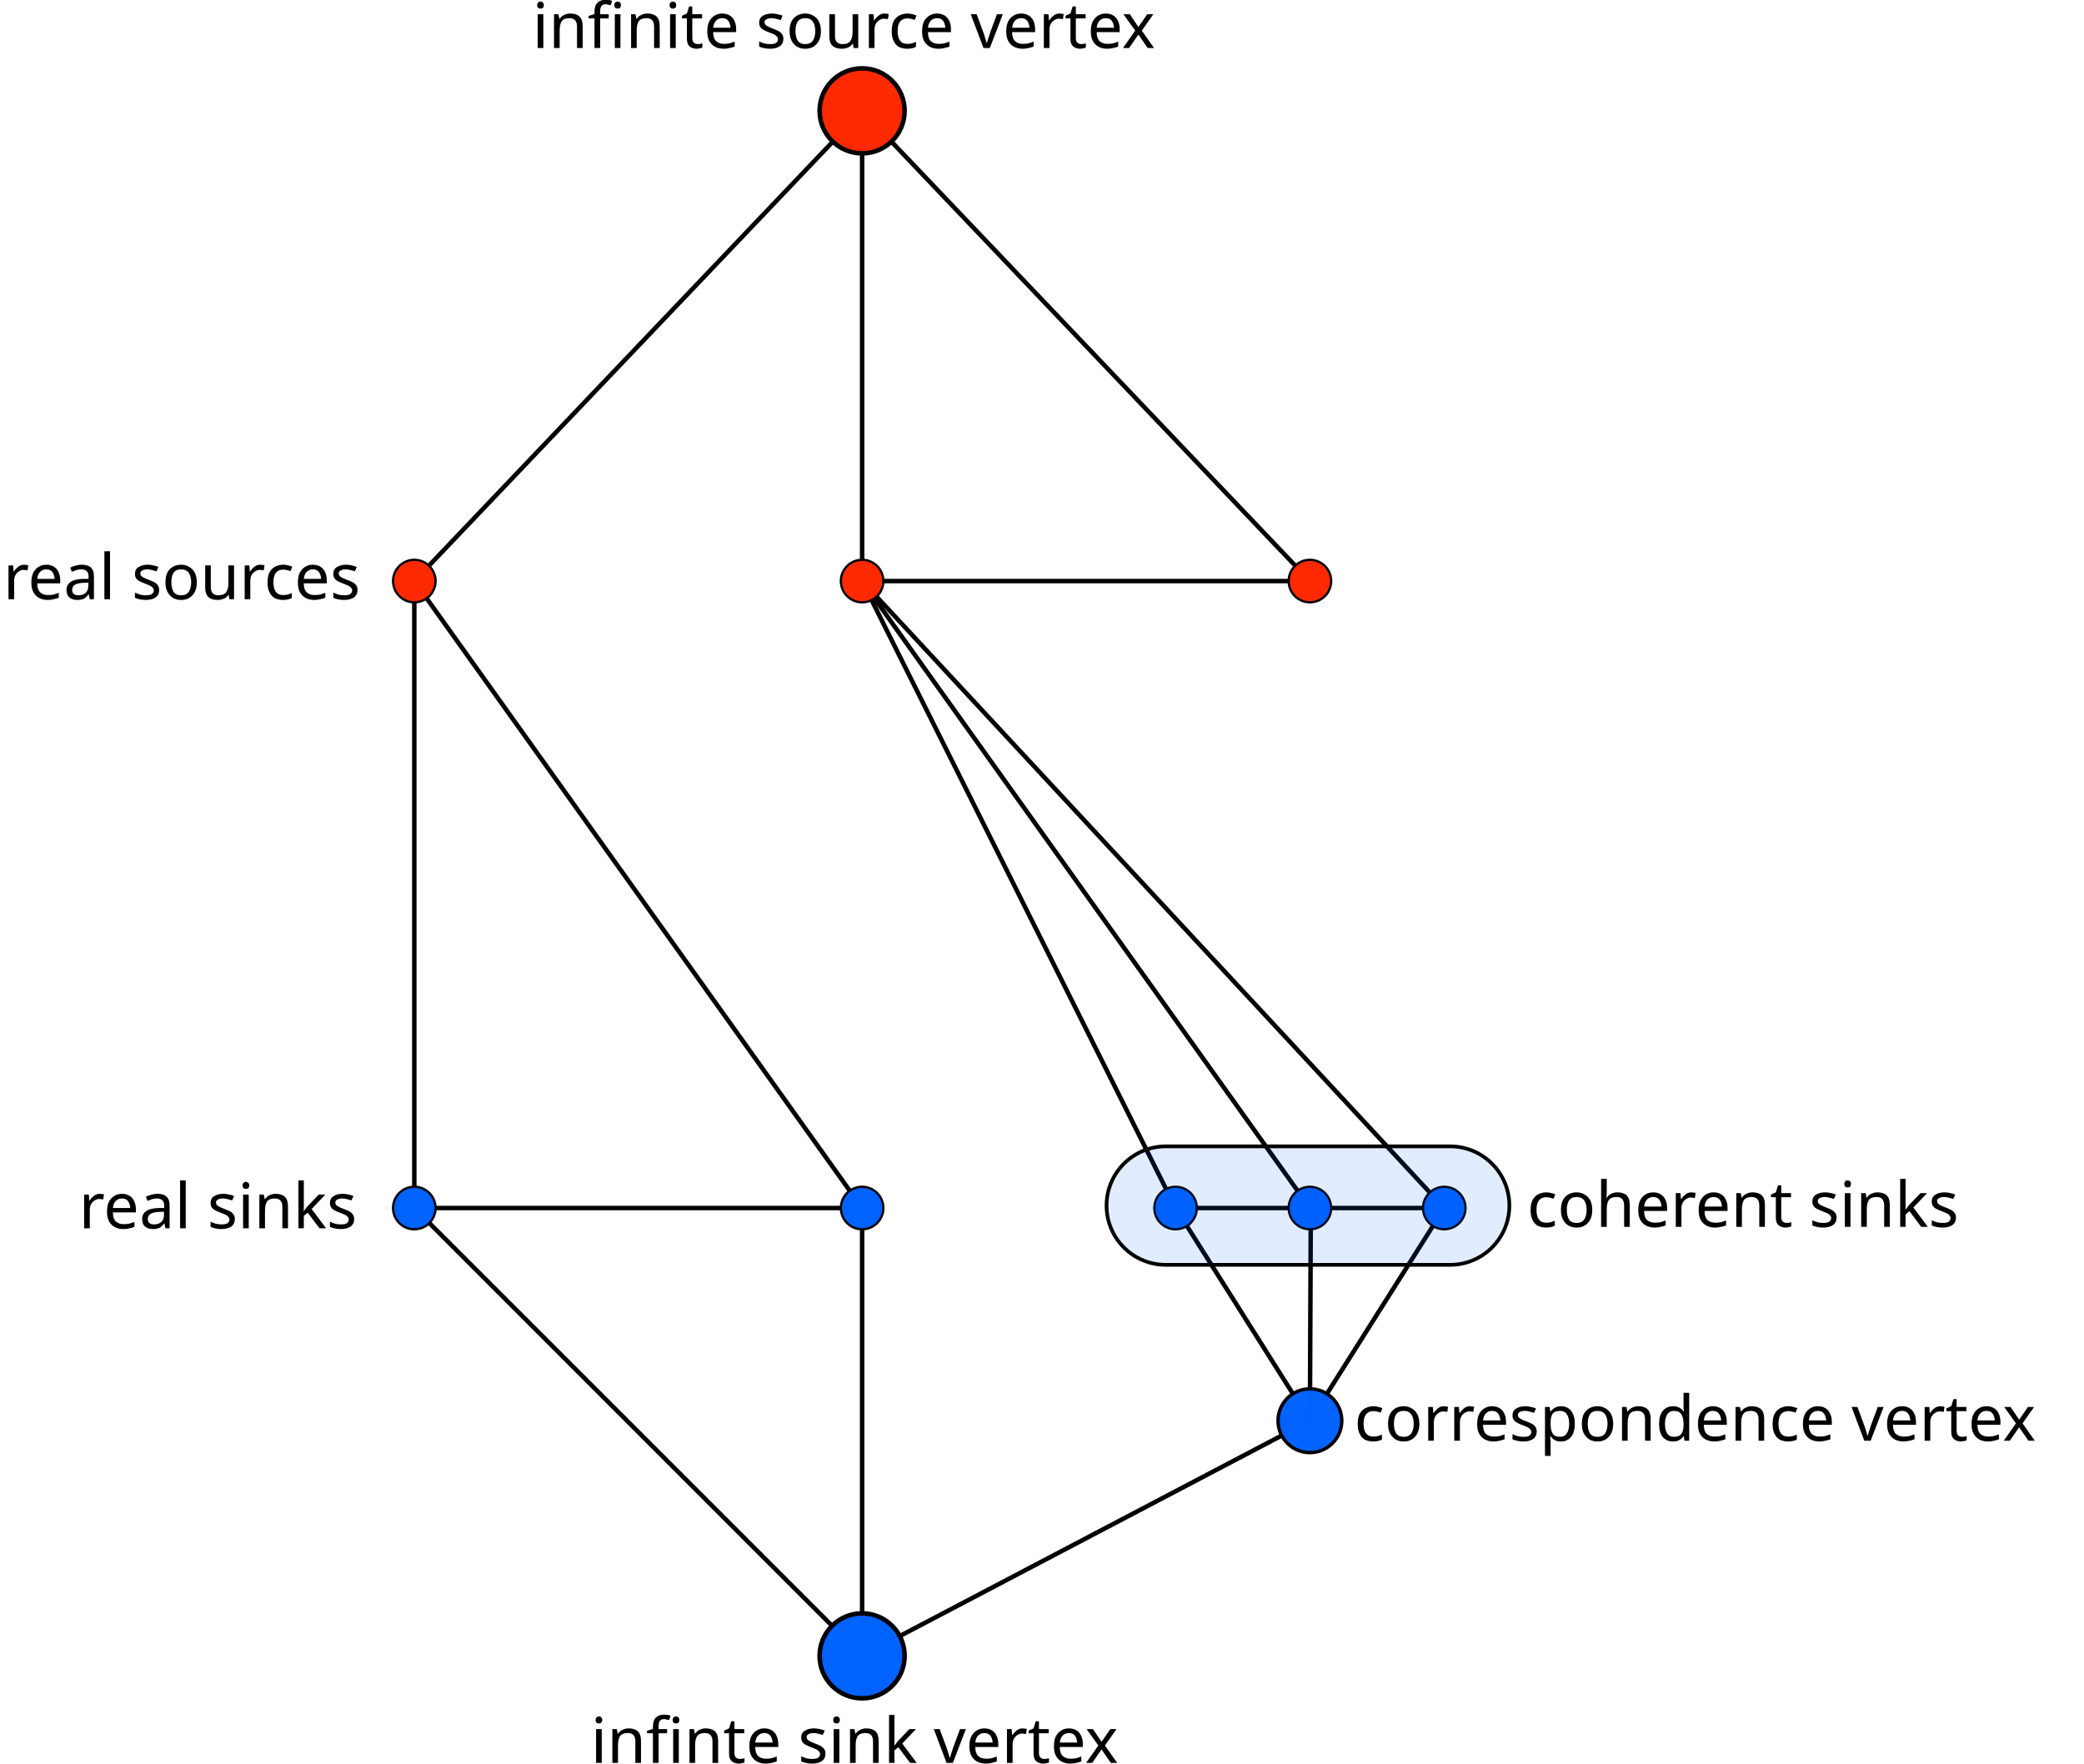
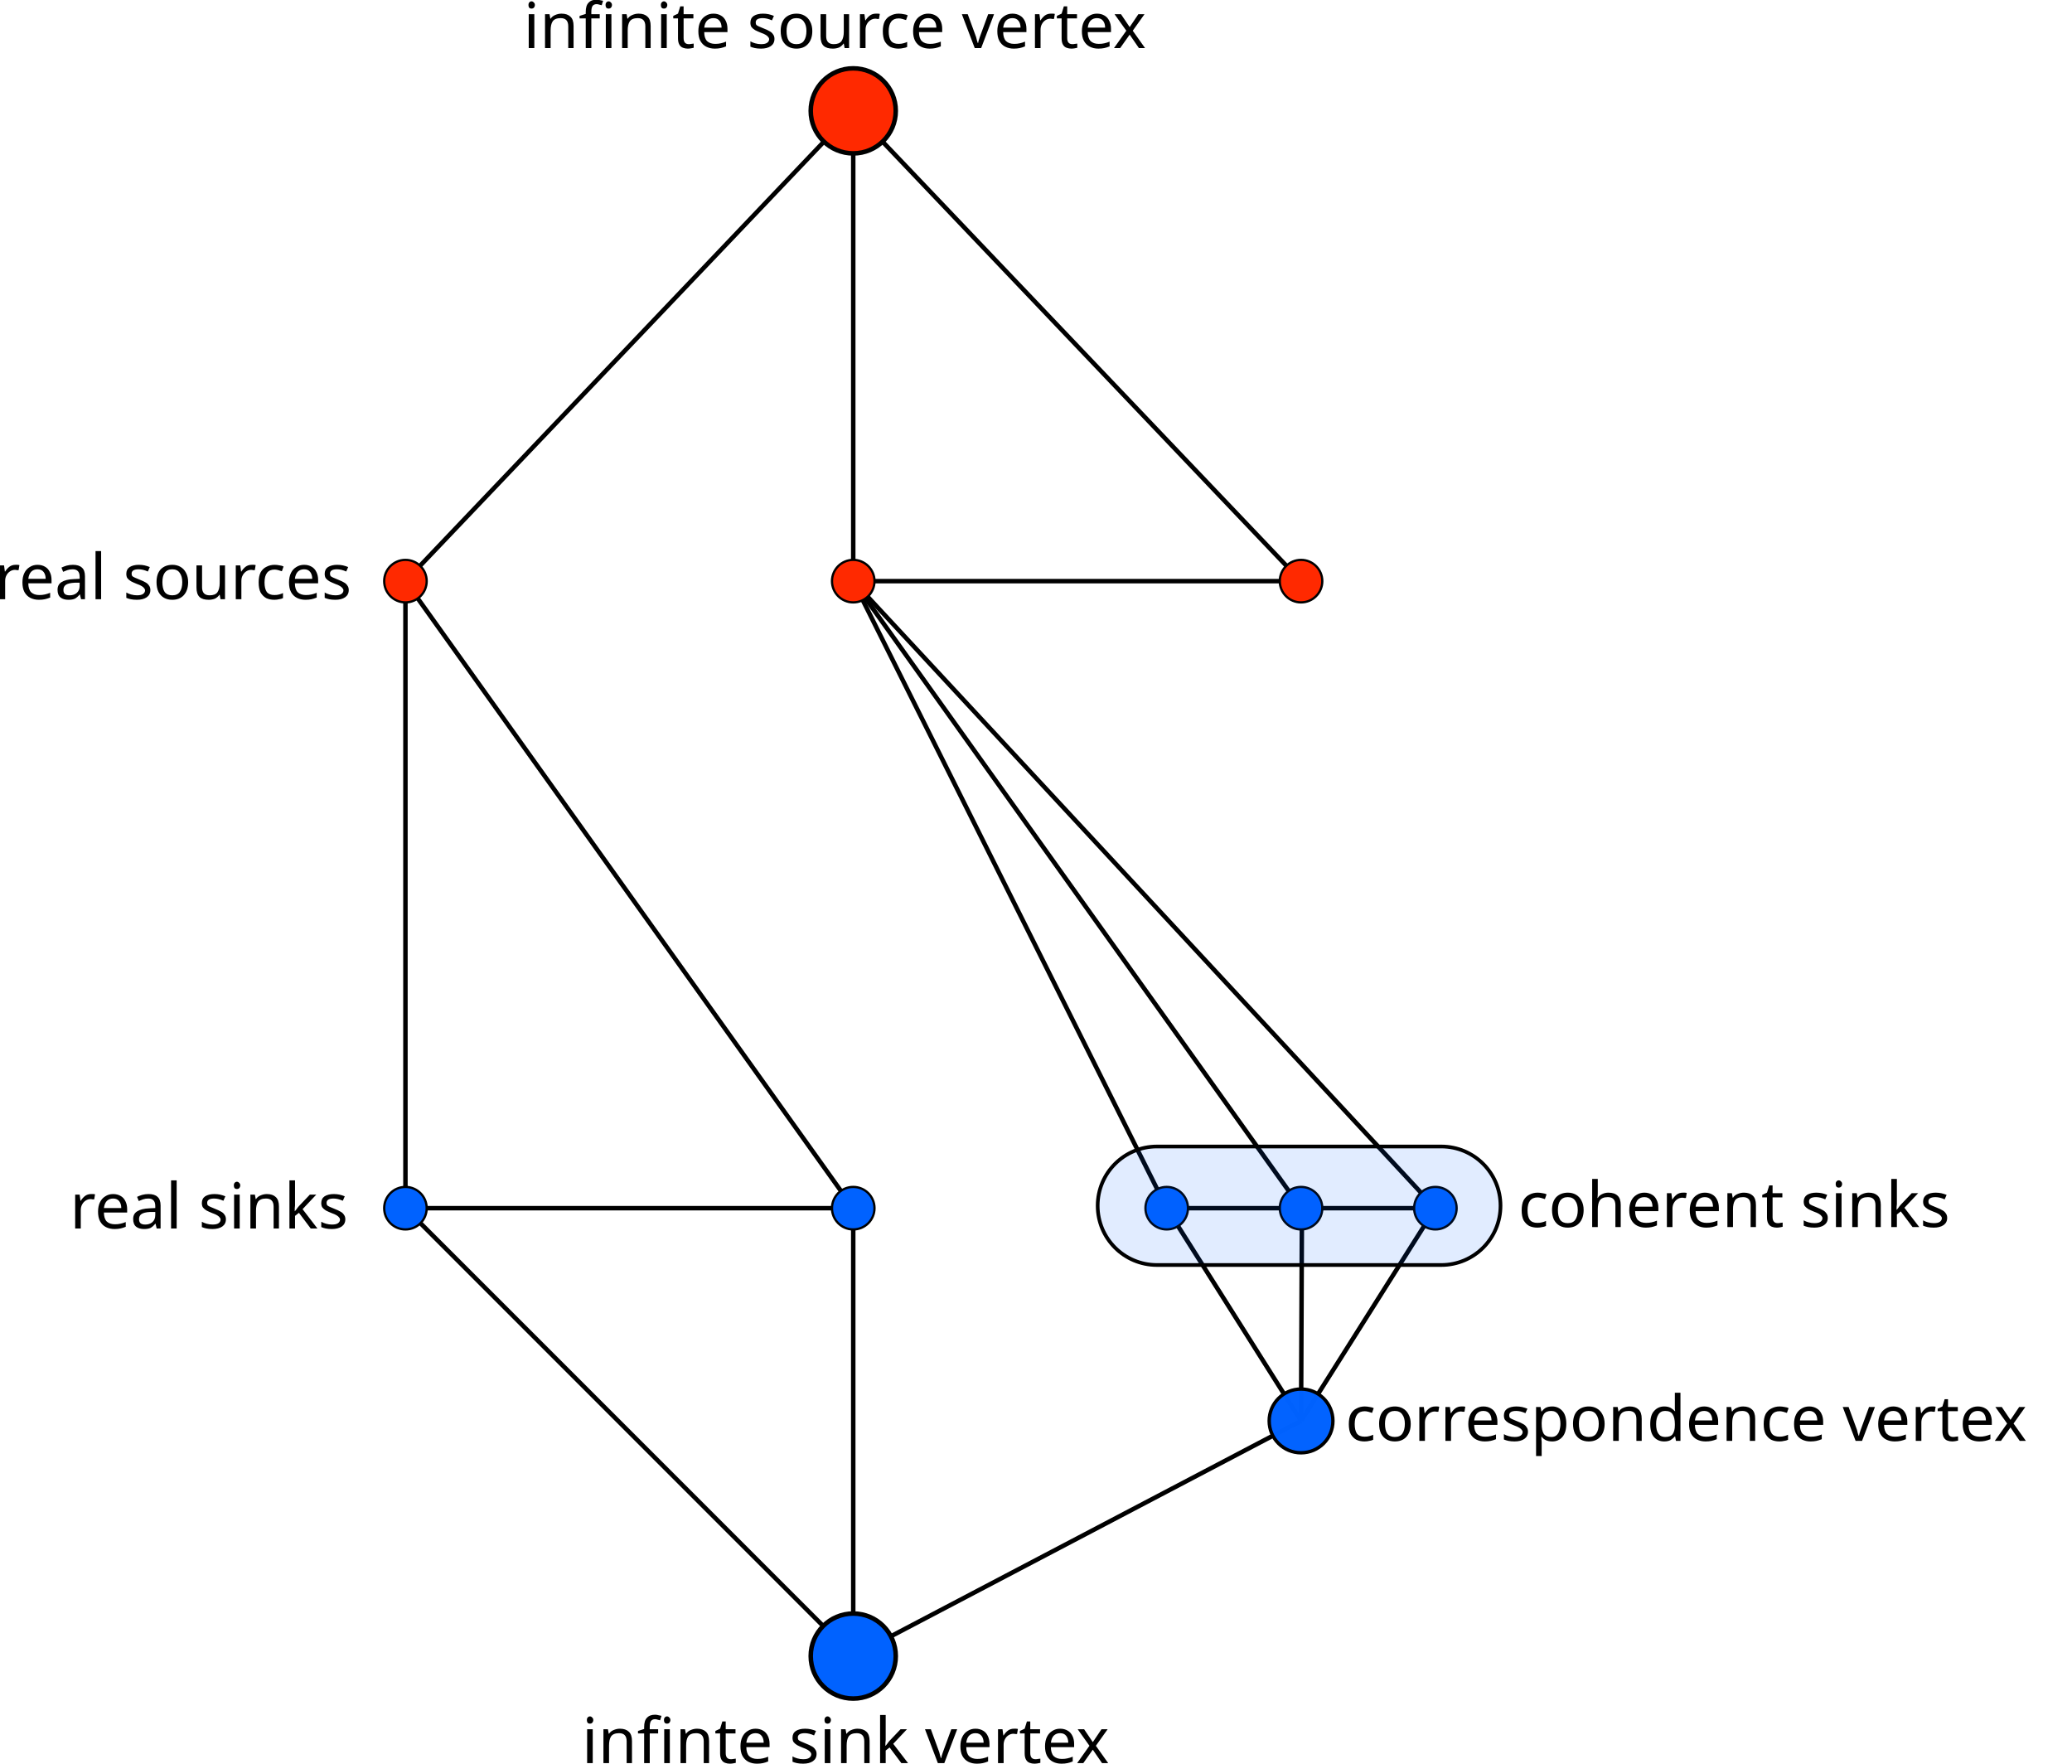
- <svg xmlns="http://www.w3.org/2000/svg" id="svg8" version="1.1" viewBox="0 0 133.107 112.645" height="112.645mm" width="133.107mm">
+ <svg xmlns="http://www.w3.org/2000/svg" id="svg8" version="1.1" viewBox="0 0 115.708 98.489" height="98.489mm" width="115.708mm">
  <defs id="defs2" />
-   <g transform="translate(-12.51854,-58.30375)" id="layer1">
+   <g transform="translate(-13.08551,-72.45981)" id="layer1">
    <g transform="translate(3.779759,46.72188)" id="layer1-3">
-       <path style="fill:none;stroke:#000000;stroke-width:0.286;stroke-linecap:butt;stroke-linejoin:miter;stroke-miterlimit:4;stroke-dasharray:none;stroke-opacity:1" d="m 83.824,88.735 h 8.58" id="path967-3-2-1-8-7-5" />
-       <path style="fill:none;stroke:#000000;stroke-width:0.286;stroke-linecap:butt;stroke-linejoin:miter;stroke-miterlimit:4;stroke-dasharray:none;stroke-opacity:1" d="m 92.404,88.735 h 8.58" id="path967-3-2-1-8-7-5-6" />
-       <path style="fill:none;stroke:#000000;stroke-width:0.286;stroke-linecap:butt;stroke-linejoin:miter;stroke-miterlimit:4;stroke-dasharray:none;stroke-opacity:1" d="m 63.803,48.693 h 28.601" id="path967-3-6-3-7" />
-       <path style="fill:none;stroke:#000000;stroke-width:0.286;stroke-linecap:butt;stroke-linejoin:miter;stroke-miterlimit:4;stroke-dasharray:none;stroke-opacity:1" d="M 63.803,18.662 92.404,48.693" id="path967-3-6-3" />
-       <path style="fill:none;stroke:#000000;stroke-width:0.286;stroke-linecap:butt;stroke-linejoin:miter;stroke-miterlimit:4;stroke-dasharray:none;stroke-opacity:1" d="m 63.803,48.693 28.601,40.042" id="path967-3-2-1-8-9" />
-       <path style="fill:none;stroke:#000000;stroke-width:0.286;stroke-linecap:butt;stroke-linejoin:miter;stroke-miterlimit:4;stroke-dasharray:none;stroke-opacity:1" d="M 63.803,48.693 83.824,88.735" id="path967-3-2-1-8-9-2" />
-       <path style="fill:none;stroke:#000000;stroke-width:0.286;stroke-linecap:butt;stroke-linejoin:miter;stroke-miterlimit:4;stroke-dasharray:none;stroke-opacity:1" d="M 63.803,48.693 100.985,88.735" id="path967-3-2-1-8-9-0" />
-       <path style="fill:none;stroke:#000000;stroke-width:0.286;stroke-linecap:butt;stroke-linejoin:miter;stroke-miterlimit:4;stroke-dasharray:none;stroke-opacity:1" d="M 35.201,88.735 H 63.803" id="path967-3-2-1-8-7" />
-       <path style="fill:none;stroke:#000000;stroke-width:0.286;stroke-linecap:butt;stroke-linejoin:miter;stroke-miterlimit:4;stroke-dasharray:none;stroke-opacity:1" d="M 35.201,48.693 63.803,88.735" id="path967-3-2-1-8" />
-       <path style="fill:none;stroke:#000000;stroke-width:0.286;stroke-linecap:butt;stroke-linejoin:miter;stroke-miterlimit:4;stroke-dasharray:none;stroke-opacity:1" d="M 35.201,48.693 V 88.735" id="path967-3-2-1" />
-       <path style="fill:none;stroke:#000000;stroke-width:0.286;stroke-linecap:butt;stroke-linejoin:miter;stroke-miterlimit:4;stroke-dasharray:none;stroke-opacity:1" d="M 63.803,18.662 35.201,48.693" id="path967-3-2" />
-       <path style="fill:none;stroke:#000000;stroke-width:0.286;stroke-linecap:butt;stroke-linejoin:miter;stroke-miterlimit:4;stroke-dasharray:none;stroke-opacity:1" d="M 63.803,18.662 V 48.693" id="path967-3-6" />
-       <path style="fill:none;stroke:#000000;stroke-width:0.286;stroke-linecap:butt;stroke-linejoin:miter;stroke-miterlimit:4;stroke-dasharray:none;stroke-opacity:1" d="M 35.201,88.735 63.803,117.336" id="path967-06" />
-       <path style="fill:none;stroke:#000000;stroke-width:0.286;stroke-linecap:butt;stroke-linejoin:miter;stroke-miterlimit:4;stroke-dasharray:none;stroke-opacity:1" d="m 92.404,102.32 -28.601,15.016" id="path967-6" />
-       <path style="fill:none;stroke:#000000;stroke-width:0.286;stroke-linecap:butt;stroke-linejoin:miter;stroke-miterlimit:4;stroke-dasharray:none;stroke-opacity:1" d="M 63.803,88.735 V 117.336" id="path967-3" />
-       <path style="fill:none;stroke:#000000;stroke-width:0.286;stroke-linecap:butt;stroke-linejoin:miter;stroke-miterlimit:4;stroke-dasharray:none;stroke-opacity:1" d="m 83.824,88.735 8.58,13.586" id="path967" />
-       <path style="fill:none;stroke:#000000;stroke-width:0.286;stroke-linecap:butt;stroke-linejoin:miter;stroke-miterlimit:4;stroke-dasharray:none;stroke-opacity:1" d="m 92.461,88.735 -0.057,13.586" id="path967-0" />
-       <path style="fill:none;stroke:#000000;stroke-width:0.286;stroke-linecap:butt;stroke-linejoin:miter;stroke-miterlimit:4;stroke-dasharray:none;stroke-opacity:1" d="M 100.985,88.735 92.404,102.32" id="path967-9" />
-       <circle style="fill:#ff2900;fill-opacity:1;stroke:#000000;stroke-width:0.29;stroke-miterlimit:4;stroke-dasharray:none;stroke-opacity:1" id="path817" cx="63.803" cy="18.662" r="2.715" />
-       <circle style="fill:#ff2900;fill-opacity:1;stroke:#000000;stroke-width:0.145;stroke-miterlimit:4;stroke-dasharray:none;stroke-opacity:1" id="path817-3" cx="35.201" cy="48.693" r="1.358" />
-       <circle style="fill:#ff2900;fill-opacity:1;stroke:#000000;stroke-width:0.145;stroke-miterlimit:4;stroke-dasharray:none;stroke-opacity:1" id="path817-3-6" cx="63.803" cy="48.693" r="1.358" />
-       <circle style="fill:#0062ff;fill-opacity:1;stroke:#000000;stroke-width:0.29;stroke-miterlimit:4;stroke-dasharray:none;stroke-opacity:1" id="path817-7" cx="63.803" cy="117.336" r="2.715" />
-       <circle style="fill:#0062ff;fill-opacity:0.99;stroke:#000000;stroke-width:0.218;stroke-miterlimit:4;stroke-dasharray:none;stroke-opacity:1" id="path817-7-5-5-2" cx="92.404" cy="102.32" r="2.036" />
-       <circle style="fill:#0062ff;fill-opacity:1;stroke:#000000;stroke-width:0.145;stroke-miterlimit:4;stroke-dasharray:none;stroke-opacity:1" id="path817-7-5-6" cx="92.404" cy="88.735" r="1.358" />
-       <circle style="fill:#0062ff;fill-opacity:1;stroke:#000000;stroke-width:0.145;stroke-miterlimit:4;stroke-dasharray:none;stroke-opacity:1" id="path817-7-5-6-9" cx="83.824" cy="88.735" r="1.358" />
-       <circle style="fill:#0062ff;fill-opacity:1;stroke:#000000;stroke-width:0.145;stroke-miterlimit:4;stroke-dasharray:none;stroke-opacity:1" id="path817-7-5-6-1" cx="100.985" cy="88.735" r="1.358" />
-       <circle style="fill:#0062ff;fill-opacity:1;stroke:#000000;stroke-width:0.145;stroke-miterlimit:4;stroke-dasharray:none;stroke-opacity:1" id="path817-7-5-6-2" cx="63.803" cy="88.735" r="1.358" />
-       <circle style="fill:#0062ff;fill-opacity:1;stroke:#000000;stroke-width:0.145;stroke-miterlimit:4;stroke-dasharray:none;stroke-opacity:1" id="path817-7-5-6-2-7" cx="35.201" cy="88.735" r="1.358" />
-       <circle style="fill:#ff2900;fill-opacity:1;stroke:#000000;stroke-width:0.145;stroke-miterlimit:4;stroke-dasharray:none;stroke-opacity:1" id="path817-3-6-2" cx="92.404" cy="48.693" r="1.358" />
-       <g id="g1581" transform="matrix(0.5720268,0,0,0.5720257,3.739966,4.956881)" style="fill:#0062ff;fill-opacity:0.118">
+       <path style="fill:none;stroke:#000000;stroke-width:0.25;stroke-linecap:butt;stroke-linejoin:miter;stroke-miterlimit:4;stroke-dasharray:none;stroke-opacity:1" d="m 74.459,93.195 h 7.502" id="path967-3-2-1-8-7-5" />
+       <path style="fill:none;stroke:#000000;stroke-width:0.25;stroke-linecap:butt;stroke-linejoin:miter;stroke-miterlimit:4;stroke-dasharray:none;stroke-opacity:1" d="m 81.961,93.195 h 7.502" id="path967-3-2-1-8-7-5-6" />
+       <path style="fill:none;stroke:#000000;stroke-width:0.25;stroke-linecap:butt;stroke-linejoin:miter;stroke-miterlimit:4;stroke-dasharray:none;stroke-opacity:1" d="M 56.954,58.185 H 81.961" id="path967-3-6-3-7" />
+       <path style="fill:none;stroke:#000000;stroke-width:0.25;stroke-linecap:butt;stroke-linejoin:miter;stroke-miterlimit:4;stroke-dasharray:none;stroke-opacity:1" d="M 56.954,31.928 81.961,58.185" id="path967-3-6-3" />
+       <path style="fill:none;stroke:#000000;stroke-width:0.25;stroke-linecap:butt;stroke-linejoin:miter;stroke-miterlimit:4;stroke-dasharray:none;stroke-opacity:1" d="M 56.954,58.185 81.961,93.195" id="path967-3-2-1-8-9" />
+       <path style="fill:none;stroke:#000000;stroke-width:0.25;stroke-linecap:butt;stroke-linejoin:miter;stroke-miterlimit:4;stroke-dasharray:none;stroke-opacity:1" d="M 56.954,58.185 74.459,93.195" id="path967-3-2-1-8-9-2" />
+       <path style="fill:none;stroke:#000000;stroke-width:0.25;stroke-linecap:butt;stroke-linejoin:miter;stroke-miterlimit:4;stroke-dasharray:none;stroke-opacity:1" d="M 56.954,58.185 89.463,93.195" id="path967-3-2-1-8-9-0" />
+       <path style="fill:none;stroke:#000000;stroke-width:0.25;stroke-linecap:butt;stroke-linejoin:miter;stroke-miterlimit:4;stroke-dasharray:none;stroke-opacity:1" d="m 31.947,93.195 h 25.007" id="path967-3-2-1-8-7" />
+       <path style="fill:none;stroke:#000000;stroke-width:0.25;stroke-linecap:butt;stroke-linejoin:miter;stroke-miterlimit:4;stroke-dasharray:none;stroke-opacity:1" d="m 31.947,58.185 25.007,35.01" id="path967-3-2-1-8" />
+       <path style="fill:none;stroke:#000000;stroke-width:0.25;stroke-linecap:butt;stroke-linejoin:miter;stroke-miterlimit:4;stroke-dasharray:none;stroke-opacity:1" d="M 31.947,58.185 V 93.195" id="path967-3-2-1" />
+       <path style="fill:none;stroke:#000000;stroke-width:0.25;stroke-linecap:butt;stroke-linejoin:miter;stroke-miterlimit:4;stroke-dasharray:none;stroke-opacity:1" d="M 56.954,31.928 31.947,58.185" id="path967-3-2" />
+       <path style="fill:none;stroke:#000000;stroke-width:0.25;stroke-linecap:butt;stroke-linejoin:miter;stroke-miterlimit:4;stroke-dasharray:none;stroke-opacity:1" d="M 56.954,31.928 V 58.185" id="path967-3-6" />
+       <path style="fill:none;stroke:#000000;stroke-width:0.25;stroke-linecap:butt;stroke-linejoin:miter;stroke-miterlimit:4;stroke-dasharray:none;stroke-opacity:1" d="m 31.947,93.195 25.007,25.007" id="path967-06" />
+       <path style="fill:none;stroke:#000000;stroke-width:0.25;stroke-linecap:butt;stroke-linejoin:miter;stroke-miterlimit:4;stroke-dasharray:none;stroke-opacity:1" d="m 81.961,105.073 -25.007,13.129" id="path967-6" />
+       <path style="fill:none;stroke:#000000;stroke-width:0.25;stroke-linecap:butt;stroke-linejoin:miter;stroke-miterlimit:4;stroke-dasharray:none;stroke-opacity:1" d="M 56.954,93.195 V 118.202" id="path967-3" />
+       <path style="fill:none;stroke:#000000;stroke-width:0.25;stroke-linecap:butt;stroke-linejoin:miter;stroke-miterlimit:4;stroke-dasharray:none;stroke-opacity:1" d="m 74.459,93.195 7.502,11.878" id="path967" />
+       <path style="fill:none;stroke:#000000;stroke-width:0.25;stroke-linecap:butt;stroke-linejoin:miter;stroke-miterlimit:4;stroke-dasharray:none;stroke-opacity:1" d="m 82.011,93.195 -0.05,11.878" id="path967-0" />
+       <path style="fill:none;stroke:#000000;stroke-width:0.25;stroke-linecap:butt;stroke-linejoin:miter;stroke-miterlimit:4;stroke-dasharray:none;stroke-opacity:1" d="M 89.463,93.195 81.961,105.073" id="path967-9" />
+       <circle style="fill:#ff2900;fill-opacity:1;stroke:#000000;stroke-width:0.254;stroke-miterlimit:4;stroke-dasharray:none;stroke-opacity:1" id="path817" cx="56.954" cy="31.928" r="2.374" />
+       <circle style="fill:#ff2900;fill-opacity:1;stroke:#000000;stroke-width:0.127;stroke-miterlimit:4;stroke-dasharray:none;stroke-opacity:1" id="path817-3" cx="31.947" cy="58.185" r="1.187" />
+       <circle style="fill:#ff2900;fill-opacity:1;stroke:#000000;stroke-width:0.127;stroke-miterlimit:4;stroke-dasharray:none;stroke-opacity:1" id="path817-3-6" cx="56.954" cy="58.185" r="1.187" />
+       <circle style="fill:#0062ff;fill-opacity:1;stroke:#000000;stroke-width:0.254;stroke-miterlimit:4;stroke-dasharray:none;stroke-opacity:1" id="path817-7" cx="56.954" cy="118.202" r="2.374" />
+       <circle style="fill:#0062ff;fill-opacity:0.99;stroke:#000000;stroke-width:0.19;stroke-miterlimit:4;stroke-dasharray:none;stroke-opacity:1" id="path817-7-5-5-2" cx="81.961" cy="105.073" r="1.78" />
+       <circle style="fill:#0062ff;fill-opacity:1;stroke:#000000;stroke-width:0.127;stroke-miterlimit:4;stroke-dasharray:none;stroke-opacity:1" id="path817-7-5-6" cx="81.961" cy="93.195" r="1.187" />
+       <circle style="fill:#0062ff;fill-opacity:1;stroke:#000000;stroke-width:0.127;stroke-miterlimit:4;stroke-dasharray:none;stroke-opacity:1" id="path817-7-5-6-9" cx="74.459" cy="93.195" r="1.187" />
+       <circle style="fill:#0062ff;fill-opacity:1;stroke:#000000;stroke-width:0.127;stroke-miterlimit:4;stroke-dasharray:none;stroke-opacity:1" id="path817-7-5-6-1" cx="89.463" cy="93.195" r="1.187" />
+       <circle style="fill:#0062ff;fill-opacity:1;stroke:#000000;stroke-width:0.127;stroke-miterlimit:4;stroke-dasharray:none;stroke-opacity:1" id="path817-7-5-6-2" cx="56.954" cy="93.195" r="1.187" />
+       <circle style="fill:#0062ff;fill-opacity:1;stroke:#000000;stroke-width:0.127;stroke-miterlimit:4;stroke-dasharray:none;stroke-opacity:1" id="path817-7-5-6-2-7" cx="31.947" cy="93.195" r="1.187" />
+       <circle style="fill:#ff2900;fill-opacity:1;stroke:#000000;stroke-width:0.127;stroke-miterlimit:4;stroke-dasharray:none;stroke-opacity:1" id="path817-3-6-2" cx="81.961" cy="58.185" r="1.187" />
+       <g id="g1581" transform="matrix(0.5001406,0,0,0.5001396,4.439413,19.94551)" style="fill:#0062ff;fill-opacity:0.118">
        <rect ry="6.615" y="139.573" x="132.292" height="13.229" width="44.979" id="rect1578" style="fill:#0062ff;fill-opacity:0.118;stroke:#000000;stroke-width:0.411;stroke-miterlimit:4;stroke-dasharray:none;stroke-opacity:1" />
      </g>
-       <text xml:space="preserve" style="font-style:normal;font-weight:normal;font-size:4.036px;line-height:1.25;font-family:sans-serif;letter-spacing:0px;word-spacing:0px;fill:#000000;fill-opacity:1;stroke:none;stroke-width:0.151" x="42.738" y="14.648" id="text1585">
-         <tspan id="tspan1583" x="42.738" y="14.648" style="stroke-width:0.151">infinite source vertex</tspan>
+       <text xml:space="preserve" style="font-style:normal;font-weight:normal;font-size:3.529px;line-height:1.25;font-family:sans-serif;letter-spacing:0px;word-spacing:0px;fill:#000000;fill-opacity:1;stroke:none;stroke-width:0.132" x="38.536" y="28.419" id="text1585">
+         <tspan id="tspan1583" x="38.536" y="28.419" style="stroke-width:0.132">infinite source vertex</tspan>
      </text>
-       <text xml:space="preserve" style="font-style:normal;font-weight:normal;font-size:4.036px;line-height:1.25;font-family:sans-serif;letter-spacing:0px;word-spacing:0px;fill:#000000;fill-opacity:1;stroke:none;stroke-width:0.151" x="46.467" y="124.17" id="text1589">
-         <tspan id="tspan1587" x="46.467" y="124.17" style="stroke-width:0.151">infinte sink vertex</tspan>
+       <text xml:space="preserve" style="font-style:normal;font-weight:normal;font-size:3.529px;line-height:1.25;font-family:sans-serif;letter-spacing:0px;word-spacing:0px;fill:#000000;fill-opacity:1;stroke:none;stroke-width:0.132" x="41.797" y="124.177" id="text1589">
+         <tspan id="tspan1587" x="41.797" y="124.177" style="stroke-width:0.132">infinte sink vertex</tspan>
      </text>
-       <text xml:space="preserve" style="font-style:normal;font-weight:normal;font-size:4.036px;line-height:1.25;font-family:sans-serif;letter-spacing:0px;word-spacing:0px;fill:#000000;fill-opacity:1;stroke:none;stroke-width:0.151" x="8.939" y="49.849" id="text1593">
-         <tspan id="tspan1591" x="8.939" y="49.849" style="stroke-width:0.151">real sources</tspan>
+       <text xml:space="preserve" style="font-style:normal;font-weight:normal;font-size:3.529px;line-height:1.25;font-family:sans-serif;letter-spacing:0px;word-spacing:0px;fill:#000000;fill-opacity:1;stroke:none;stroke-width:0.132" x="8.985" y="59.196" id="text1593">
+         <tspan id="tspan1591" x="8.985" y="59.196" style="stroke-width:0.132">real sources</tspan>
      </text>
-       <text xml:space="preserve" style="font-style:normal;font-weight:normal;font-size:4.036px;line-height:1.25;font-family:sans-serif;letter-spacing:0px;word-spacing:0px;fill:#000000;fill-opacity:1;stroke:none;stroke-width:0.151" x="13.769" y="90.031" id="text1597">
-         <tspan id="tspan1595" x="13.769" y="90.031" style="stroke-width:0.151">real sinks</tspan>
+       <text xml:space="preserve" style="font-style:normal;font-weight:normal;font-size:3.529px;line-height:1.25;font-family:sans-serif;letter-spacing:0px;word-spacing:0px;fill:#000000;fill-opacity:1;stroke:none;stroke-width:0.132" x="13.208" y="94.328" id="text1597">
+         <tspan id="tspan1595" x="13.208" y="94.328" style="stroke-width:0.132">real sinks</tspan>
      </text>
-       <text xml:space="preserve" style="font-style:normal;font-weight:normal;font-size:4.036px;line-height:1.25;font-family:sans-serif;letter-spacing:0px;word-spacing:0px;fill:#000000;fill-opacity:1;stroke:none;stroke-width:0.151" x="106.281" y="89.939" id="text1601">
-         <tspan id="tspan1599" x="106.281" y="89.939" style="stroke-width:0.151">coherent sinks</tspan>
+       <text xml:space="preserve" style="font-style:normal;font-weight:normal;font-size:3.529px;line-height:1.25;font-family:sans-serif;letter-spacing:0px;word-spacing:0px;fill:#000000;fill-opacity:1;stroke:none;stroke-width:0.132" x="94.094" y="94.248" id="text1601">
+         <tspan id="tspan1599" x="94.094" y="94.248" style="stroke-width:0.132">coherent sinks</tspan>
      </text>
      <text xml:space="preserve" style="font-style:normal;font-weight:normal;font-size:4.878px;line-height:1.25;font-family:sans-serif;letter-spacing:0px;word-spacing:0px;fill:#000000;fill-opacity:1;stroke:none;stroke-width:0.183" x="30.138" y="29.647" id="text1611">
        <tspan id="tspan1609" x="30.138" y="33.963" style="stroke-width:0.183" />
      </text>
-       <text id="text916" y="103.597" x="95.239" style="font-style:normal;font-weight:normal;font-size:7.318px;line-height:1.25;font-family:sans-serif;letter-spacing:0px;word-spacing:0px;fill:#000000;fill-opacity:1;stroke:none;stroke-width:0.183" xml:space="preserve">
-         <tspan style="font-size:4.034px;stroke-width:0.183" y="103.597" x="95.239" id="tspan914">correspondence vertex</tspan>
+       <text id="text916" y="106.19" x="84.44" style="font-style:normal;font-weight:normal;font-size:6.398px;line-height:1.25;font-family:sans-serif;letter-spacing:0px;word-spacing:0px;fill:#000000;fill-opacity:1;stroke:none;stroke-width:0.16" xml:space="preserve">
+         <tspan style="font-size:3.527px;stroke-width:0.16" y="106.19" x="84.44" id="tspan914">correspondence vertex</tspan>
      </text>
    </g>
  </g>
</svg>
